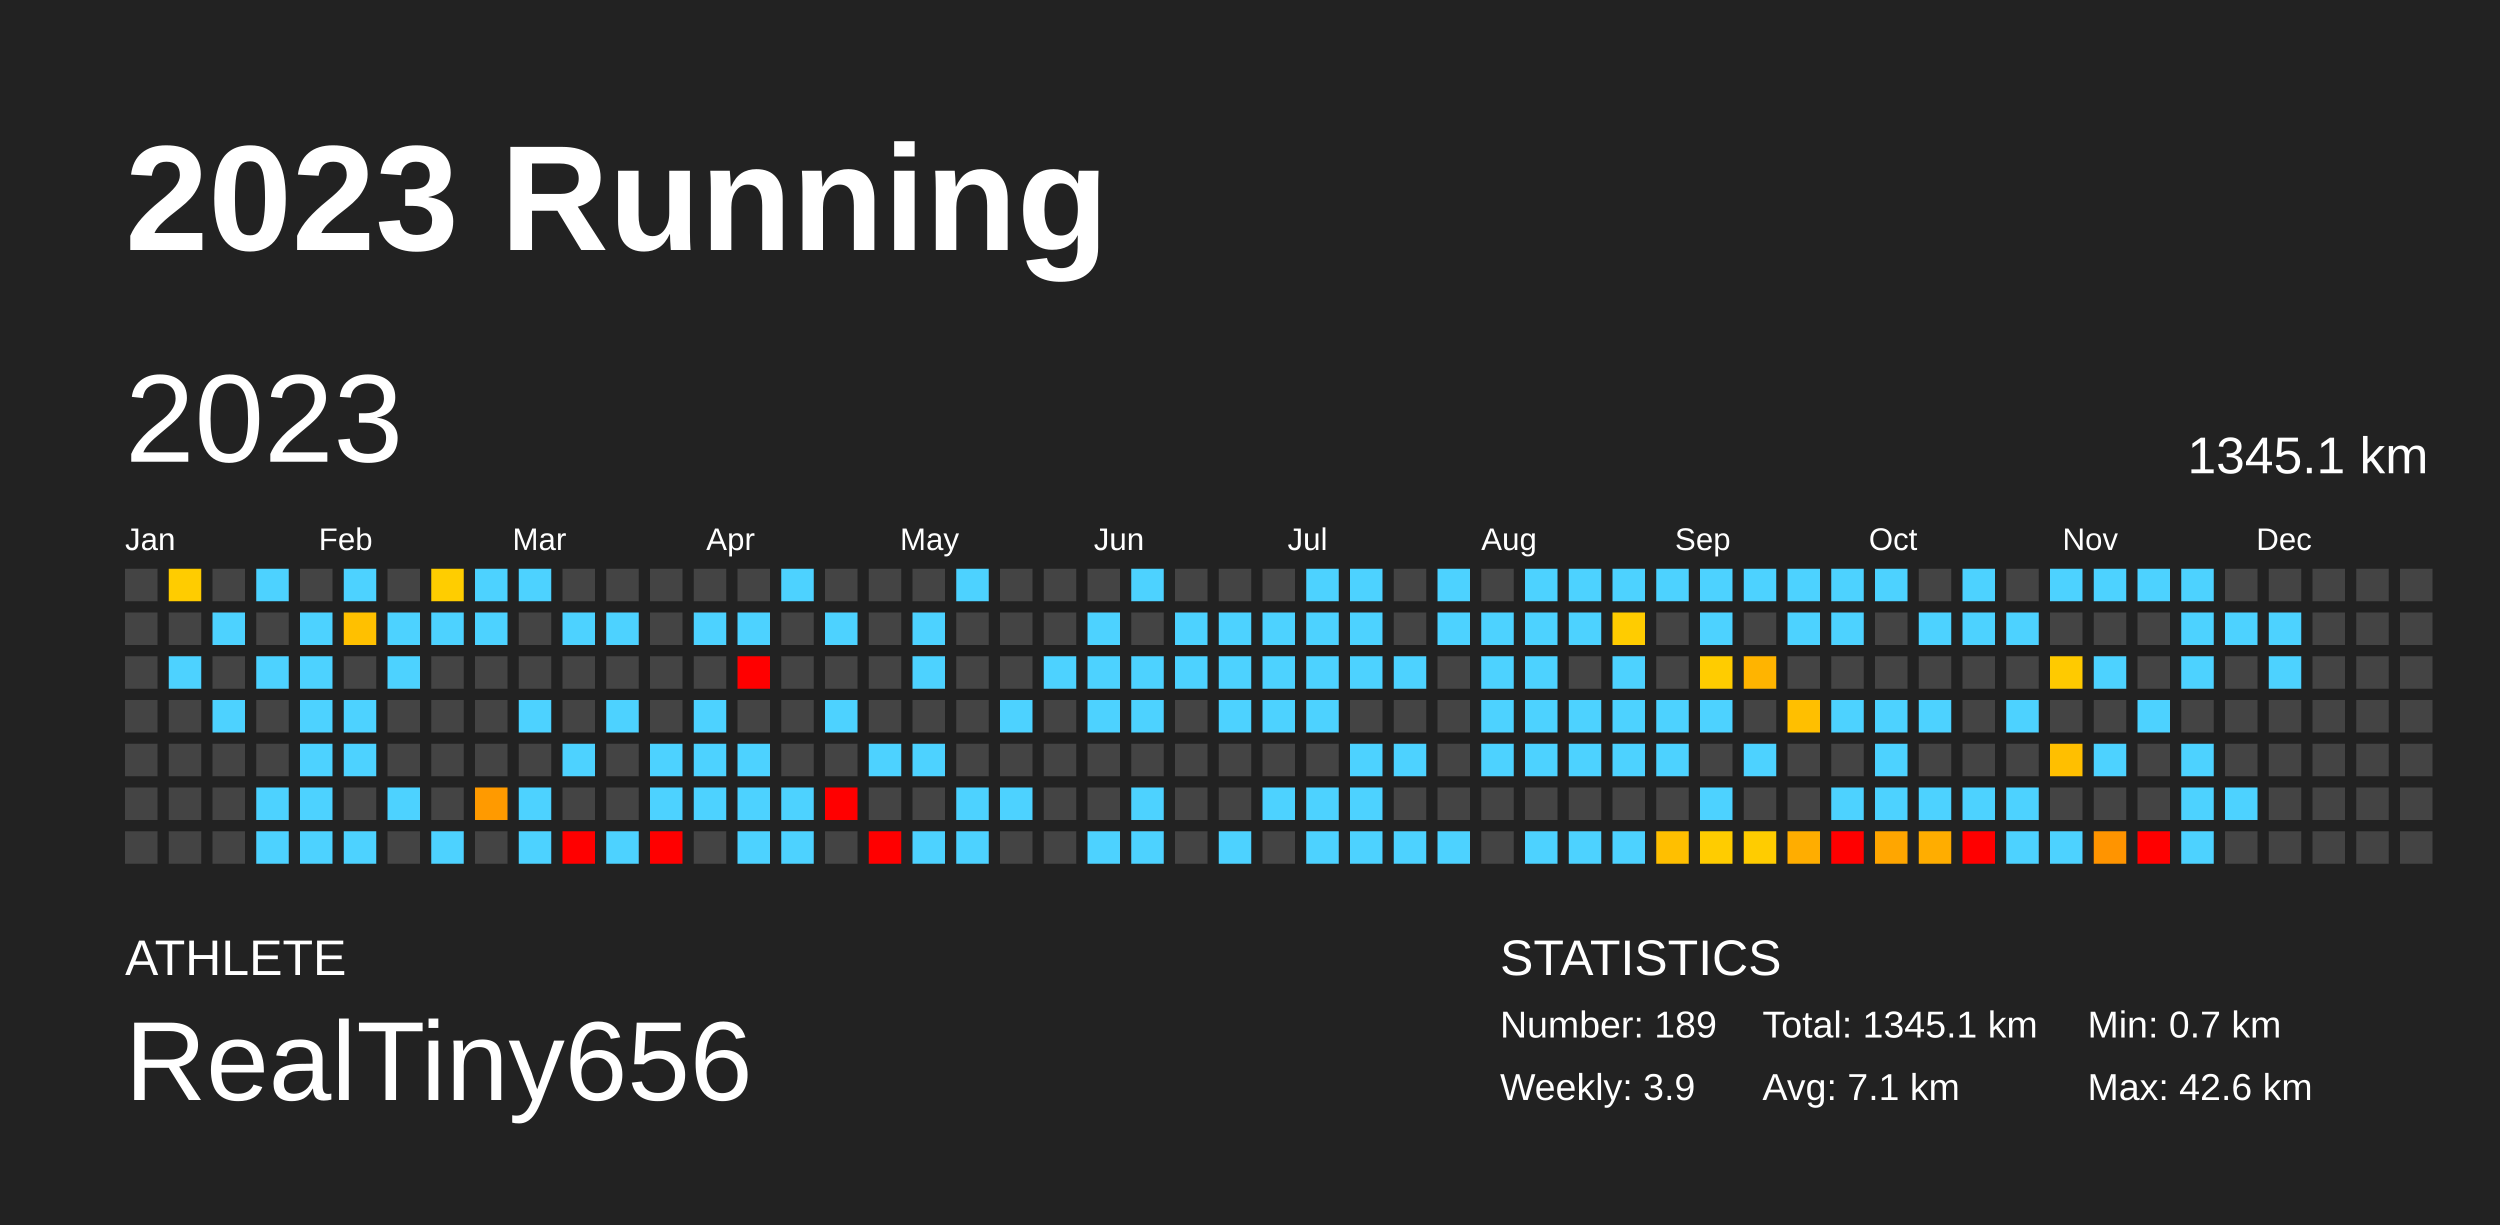
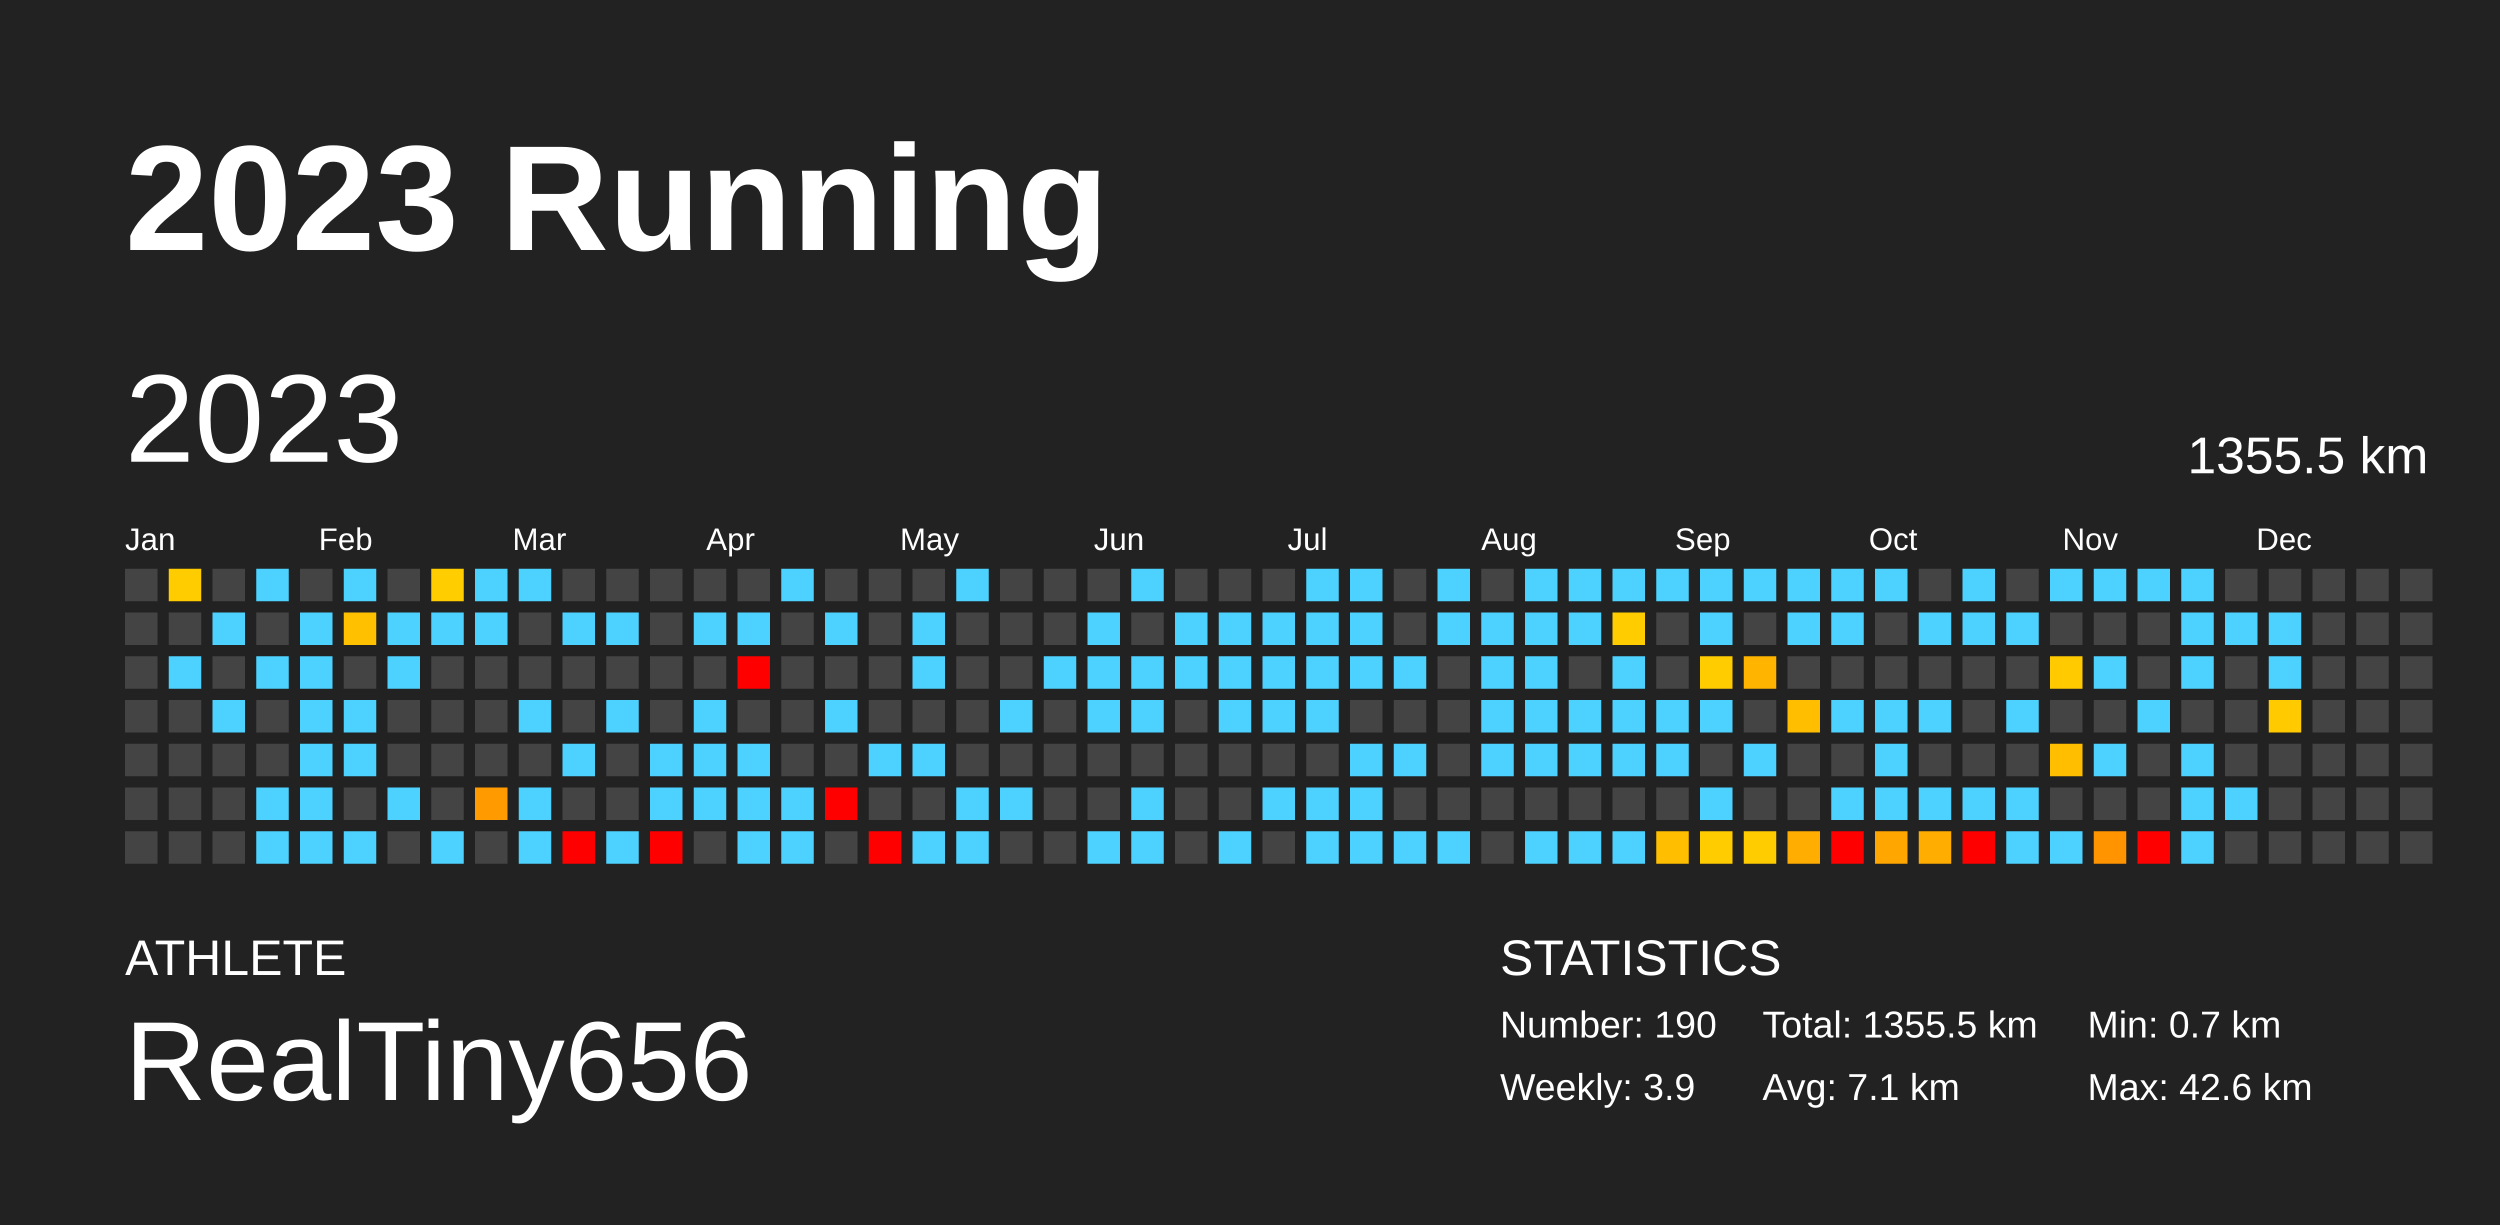
<svg xmlns="http://www.w3.org/2000/svg" baseProfile="full" height="98mm" version="1.1" viewBox="0,0,200,98" width="200mm">
  <defs />
  <rect fill="#222222" height="98" width="200" x="0" y="0" />
  <text fill="#FFFFFF" style="font-size:12px; font-family:Arial; font-weight:bold;" x="10" y="20">2023 Running</text>
  <text fill="#FFFFFF" style="font-size:4px; font-family:Arial" x="10" y="78">ATHLETE</text>
  <text fill="#FFFFFF" style="font-size:9px; font-family:Arial" x="10" y="88">RealTiny656</text>
  <text fill="#FFFFFF" style="font-size:4px; font-family:Arial" x="120" y="78">STATISTICS</text>
-   <text fill="#FFFFFF" style="font-size:3px; font-family:Arial" x="120" y="83">Number: 189</text>
+   <text fill="#FFFFFF" style="font-size:3px; font-family:Arial" x="120" y="83">Number: 190</text>
  <text fill="#FFFFFF" style="font-size:3px; font-family:Arial" x="120" y="88">Weekly: 3.9</text>
-   <text fill="#FFFFFF" style="font-size:3px; font-family:Arial" x="141" y="83">Total: 1345.1 km</text>
+   <text fill="#FFFFFF" style="font-size:3px; font-family:Arial" x="141" y="83">Total: 1355.5 km</text>
  <text fill="#FFFFFF" style="font-size:3px; font-family:Arial" x="141" y="88">Avg: 7.1 km</text>
  <text fill="#FFFFFF" style="font-size:3px; font-family:Arial" x="167" y="83">Min: 0.7 km</text>
  <text fill="#FFFFFF" style="font-size:3px; font-family:Arial" x="167" y="88">Max: 42.6 km</text>
  <text dominant-baseline="hanging" fill="#FFFFFF" style="font-size:10.0px; font-family:Arial;" x="10" y="30">2023</text>
-   <text dominant-baseline="hanging" fill="#FFFFFF" style="font-size:4.125px; font-family:Arial;" x="175" y="35">1345.1 km</text>
+   <text dominant-baseline="hanging" fill="#FFFFFF" style="font-size:4.125px; font-family:Arial;" x="175" y="35">1355.5 km</text>
  <text fill="#FFFFFF" style="font-size:2.5px; font-family:Arial" x="10.0" y="44">Jan</text>
  <text fill="#FFFFFF" style="font-size:2.5px; font-family:Arial" x="25.5" y="44">Feb</text>
  <text fill="#FFFFFF" style="font-size:2.5px; font-family:Arial" x="41.0" y="44">Mar</text>
  <text fill="#FFFFFF" style="font-size:2.5px; font-family:Arial" x="56.5" y="44">Apr</text>
  <text fill="#FFFFFF" style="font-size:2.5px; font-family:Arial" x="72.0" y="44">May</text>
  <text fill="#FFFFFF" style="font-size:2.5px; font-family:Arial" x="87.5" y="44">Jun</text>
  <text fill="#FFFFFF" style="font-size:2.5px; font-family:Arial" x="103.0" y="44">Jul</text>
  <text fill="#FFFFFF" style="font-size:2.5px; font-family:Arial" x="118.5" y="44">Aug</text>
  <text fill="#FFFFFF" style="font-size:2.5px; font-family:Arial" x="134.0" y="44">Sep</text>
  <text fill="#FFFFFF" style="font-size:2.5px; font-family:Arial" x="149.5" y="44">Oct</text>
  <text fill="#FFFFFF" style="font-size:2.5px; font-family:Arial" x="165.0" y="44">Nov</text>
  <text fill="#FFFFFF" style="font-size:2.5px; font-family:Arial" x="180.5" y="44">Dec</text>
  <rect fill="#444444" height="2.6" width="2.6" x="10.0" y="45.5" />
  <rect fill="#444444" height="2.6" width="2.6" x="10.0" y="49.0" />
  <rect fill="#444444" height="2.6" width="2.6" x="10.0" y="52.5" />
  <rect fill="#444444" height="2.6" width="2.6" x="10.0" y="56.0" />
  <rect fill="#444444" height="2.6" width="2.6" x="10.0" y="59.5" />
  <rect fill="#444444" height="2.6" width="2.6" x="10.0" y="63.0" />
  <rect fill="#444444" height="2.6" width="2.6" x="10.0" y="66.5" />
  <rect fill="#ffcc00" height="2.6" width="2.6" x="13.5" y="45.5" />
  <rect fill="#444444" height="2.6" width="2.6" x="13.5" y="49.0" />
  <rect fill="#4dd2ff" height="2.6" width="2.6" x="13.5" y="52.5" />
  <rect fill="#444444" height="2.6" width="2.6" x="13.5" y="56.0" />
  <rect fill="#444444" height="2.6" width="2.6" x="13.5" y="59.5" />
  <rect fill="#444444" height="2.6" width="2.6" x="13.5" y="63.0" />
  <rect fill="#444444" height="2.6" width="2.6" x="13.5" y="66.5" />
  <rect fill="#444444" height="2.6" width="2.6" x="17.0" y="45.5" />
  <rect fill="#4dd2ff" height="2.6" width="2.6" x="17.0" y="49.0" />
  <rect fill="#444444" height="2.6" width="2.6" x="17.0" y="52.5" />
  <rect fill="#4dd2ff" height="2.6" width="2.6" x="17.0" y="56.0" />
  <rect fill="#444444" height="2.6" width="2.6" x="17.0" y="59.5" />
  <rect fill="#444444" height="2.6" width="2.6" x="17.0" y="63.0" />
  <rect fill="#444444" height="2.6" width="2.6" x="17.0" y="66.5" />
  <rect fill="#4dd2ff" height="2.6" width="2.6" x="20.5" y="45.5" />
  <rect fill="#444444" height="2.6" width="2.6" x="20.5" y="49.0" />
  <rect fill="#4dd2ff" height="2.6" width="2.6" x="20.5" y="52.5" />
  <rect fill="#444444" height="2.6" width="2.6" x="20.5" y="56.0" />
  <rect fill="#444444" height="2.6" width="2.6" x="20.5" y="59.5" />
  <rect fill="#4dd2ff" height="2.6" width="2.6" x="20.5" y="63.0" />
  <rect fill="#4dd2ff" height="2.6" width="2.6" x="20.5" y="66.5" />
  <rect fill="#444444" height="2.6" width="2.6" x="24.0" y="45.5" />
  <rect fill="#4dd2ff" height="2.6" width="2.6" x="24.0" y="49.0" />
  <rect fill="#4dd2ff" height="2.6" width="2.6" x="24.0" y="52.5" />
  <rect fill="#4dd2ff" height="2.6" width="2.6" x="24.0" y="56.0" />
  <rect fill="#4dd2ff" height="2.6" width="2.6" x="24.0" y="59.5" />
  <rect fill="#4dd2ff" height="2.6" width="2.6" x="24.0" y="63.0" />
  <rect fill="#4dd2ff" height="2.6" width="2.6" x="24.0" y="66.5" />
  <rect fill="#4dd2ff" height="2.6" width="2.6" x="27.5" y="45.5" />
  <rect fill="#ffc000" height="2.6" width="2.6" x="27.5" y="49.0" />
  <rect fill="#444444" height="2.6" width="2.6" x="27.5" y="52.5" />
  <rect fill="#4dd2ff" height="2.6" width="2.6" x="27.5" y="56.0" />
  <rect fill="#4dd2ff" height="2.6" width="2.6" x="27.5" y="59.5" />
  <rect fill="#444444" height="2.6" width="2.6" x="27.5" y="63.0" />
  <rect fill="#4dd2ff" height="2.6" width="2.6" x="27.5" y="66.5" />
  <rect fill="#444444" height="2.6" width="2.6" x="31.0" y="45.5" />
  <rect fill="#4dd2ff" height="2.6" width="2.6" x="31.0" y="49.0" />
  <rect fill="#4dd2ff" height="2.6" width="2.6" x="31.0" y="52.5" />
  <rect fill="#444444" height="2.6" width="2.6" x="31.0" y="56.0" />
  <rect fill="#444444" height="2.6" width="2.6" x="31.0" y="59.5" />
  <rect fill="#4dd2ff" height="2.6" width="2.6" x="31.0" y="63.0" />
  <rect fill="#444444" height="2.6" width="2.6" x="31.0" y="66.5" />
  <rect fill="#ffcd00" height="2.6" width="2.6" x="34.5" y="45.5" />
  <rect fill="#4dd2ff" height="2.6" width="2.6" x="34.5" y="49.0" />
  <rect fill="#444444" height="2.6" width="2.6" x="34.5" y="52.5" />
  <rect fill="#444444" height="2.6" width="2.6" x="34.5" y="56.0" />
  <rect fill="#444444" height="2.6" width="2.6" x="34.5" y="59.5" />
  <rect fill="#444444" height="2.6" width="2.6" x="34.5" y="63.0" />
  <rect fill="#4dd2ff" height="2.6" width="2.6" x="34.5" y="66.5" />
  <rect fill="#4dd2ff" height="2.6" width="2.6" x="38.0" y="45.5" />
  <rect fill="#4dd2ff" height="2.6" width="2.6" x="38.0" y="49.0" />
  <rect fill="#444444" height="2.6" width="2.6" x="38.0" y="52.5" />
  <rect fill="#444444" height="2.6" width="2.6" x="38.0" y="56.0" />
  <rect fill="#444444" height="2.6" width="2.6" x="38.0" y="59.5" />
  <rect fill="#ff9a00" height="2.6" width="2.6" x="38.0" y="63.0" />
  <rect fill="#444444" height="2.6" width="2.6" x="38.0" y="66.5" />
  <rect fill="#4dd2ff" height="2.6" width="2.6" x="41.5" y="45.5" />
  <rect fill="#444444" height="2.6" width="2.6" x="41.5" y="49.0" />
  <rect fill="#444444" height="2.6" width="2.6" x="41.5" y="52.5" />
  <rect fill="#4dd2ff" height="2.6" width="2.6" x="41.5" y="56.0" />
  <rect fill="#444444" height="2.6" width="2.6" x="41.5" y="59.5" />
  <rect fill="#4dd2ff" height="2.6" width="2.6" x="41.5" y="63.0" />
  <rect fill="#4dd2ff" height="2.6" width="2.6" x="41.5" y="66.5" />
  <rect fill="#444444" height="2.6" width="2.6" x="45.0" y="45.5" />
  <rect fill="#4dd2ff" height="2.6" width="2.6" x="45.0" y="49.0" />
  <rect fill="#444444" height="2.6" width="2.6" x="45.0" y="52.5" />
  <rect fill="#444444" height="2.6" width="2.6" x="45.0" y="56.0" />
  <rect fill="#4dd2ff" height="2.6" width="2.6" x="45.0" y="59.5" />
  <rect fill="#444444" height="2.6" width="2.6" x="45.0" y="63.0" />
  <rect fill="red" height="2.6" width="2.6" x="45.0" y="66.5" />
  <rect fill="#444444" height="2.6" width="2.6" x="48.5" y="45.5" />
  <rect fill="#4dd2ff" height="2.6" width="2.6" x="48.5" y="49.0" />
  <rect fill="#444444" height="2.6" width="2.6" x="48.5" y="52.5" />
  <rect fill="#4dd2ff" height="2.6" width="2.6" x="48.5" y="56.0" />
  <rect fill="#444444" height="2.6" width="2.6" x="48.5" y="59.5" />
  <rect fill="#444444" height="2.6" width="2.6" x="48.5" y="63.0" />
  <rect fill="#4dd2ff" height="2.6" width="2.6" x="48.5" y="66.5" />
  <rect fill="#444444" height="2.6" width="2.6" x="52.0" y="45.5" />
  <rect fill="#444444" height="2.6" width="2.6" x="52.0" y="49.0" />
  <rect fill="#444444" height="2.6" width="2.6" x="52.0" y="52.5" />
  <rect fill="#444444" height="2.6" width="2.6" x="52.0" y="56.0" />
  <rect fill="#4dd2ff" height="2.6" width="2.6" x="52.0" y="59.5" />
  <rect fill="#4dd2ff" height="2.6" width="2.6" x="52.0" y="63.0" />
  <rect fill="red" height="2.6" width="2.6" x="52.0" y="66.5" />
  <rect fill="#444444" height="2.6" width="2.6" x="55.5" y="45.5" />
  <rect fill="#4dd2ff" height="2.6" width="2.6" x="55.5" y="49.0" />
  <rect fill="#444444" height="2.6" width="2.6" x="55.5" y="52.5" />
  <rect fill="#4dd2ff" height="2.6" width="2.6" x="55.5" y="56.0" />
  <rect fill="#4dd2ff" height="2.6" width="2.6" x="55.5" y="59.5" />
  <rect fill="#4dd2ff" height="2.6" width="2.6" x="55.5" y="63.0" />
  <rect fill="#444444" height="2.6" width="2.6" x="55.5" y="66.5" />
  <rect fill="#444444" height="2.6" width="2.6" x="59.0" y="45.5" />
  <rect fill="#4dd2ff" height="2.6" width="2.6" x="59.0" y="49.0" />
  <rect fill="red" height="2.6" width="2.6" x="59.0" y="52.5" />
  <rect fill="#444444" height="2.6" width="2.6" x="59.0" y="56.0" />
  <rect fill="#4dd2ff" height="2.6" width="2.6" x="59.0" y="59.5" />
  <rect fill="#4dd2ff" height="2.6" width="2.6" x="59.0" y="63.0" />
  <rect fill="#4dd2ff" height="2.6" width="2.6" x="59.0" y="66.5" />
  <rect fill="#4dd2ff" height="2.6" width="2.6" x="62.5" y="45.5" />
  <rect fill="#444444" height="2.6" width="2.6" x="62.5" y="49.0" />
  <rect fill="#444444" height="2.6" width="2.6" x="62.5" y="52.5" />
  <rect fill="#444444" height="2.6" width="2.6" x="62.5" y="56.0" />
  <rect fill="#444444" height="2.6" width="2.6" x="62.5" y="59.5" />
  <rect fill="#4dd2ff" height="2.6" width="2.6" x="62.5" y="63.0" />
  <rect fill="#4dd2ff" height="2.6" width="2.6" x="62.5" y="66.5" />
  <rect fill="#444444" height="2.6" width="2.6" x="66.0" y="45.5" />
  <rect fill="#4dd2ff" height="2.6" width="2.6" x="66.0" y="49.0" />
  <rect fill="#444444" height="2.6" width="2.6" x="66.0" y="52.5" />
  <rect fill="#4dd2ff" height="2.6" width="2.6" x="66.0" y="56.0" />
  <rect fill="#444444" height="2.6" width="2.6" x="66.0" y="59.5" />
  <rect fill="red" height="2.6" width="2.6" x="66.0" y="63.0" />
  <rect fill="#444444" height="2.6" width="2.6" x="66.0" y="66.5" />
  <rect fill="#444444" height="2.6" width="2.6" x="69.5" y="45.5" />
  <rect fill="#444444" height="2.6" width="2.6" x="69.5" y="49.0" />
  <rect fill="#444444" height="2.6" width="2.6" x="69.5" y="52.5" />
  <rect fill="#444444" height="2.6" width="2.6" x="69.5" y="56.0" />
  <rect fill="#4dd2ff" height="2.6" width="2.6" x="69.5" y="59.5" />
  <rect fill="#444444" height="2.6" width="2.6" x="69.5" y="63.0" />
  <rect fill="red" height="2.6" width="2.6" x="69.5" y="66.5" />
  <rect fill="#444444" height="2.6" width="2.6" x="73.0" y="45.5" />
  <rect fill="#4dd2ff" height="2.6" width="2.6" x="73.0" y="49.0" />
  <rect fill="#4dd2ff" height="2.6" width="2.6" x="73.0" y="52.5" />
  <rect fill="#444444" height="2.6" width="2.6" x="73.0" y="56.0" />
  <rect fill="#4dd2ff" height="2.6" width="2.6" x="73.0" y="59.5" />
  <rect fill="#444444" height="2.6" width="2.6" x="73.0" y="63.0" />
  <rect fill="#4dd2ff" height="2.6" width="2.6" x="73.0" y="66.5" />
  <rect fill="#4dd2ff" height="2.6" width="2.6" x="76.5" y="45.5" />
  <rect fill="#444444" height="2.6" width="2.6" x="76.5" y="49.0" />
  <rect fill="#444444" height="2.6" width="2.6" x="76.5" y="52.5" />
  <rect fill="#444444" height="2.6" width="2.6" x="76.5" y="56.0" />
  <rect fill="#444444" height="2.6" width="2.6" x="76.5" y="59.5" />
  <rect fill="#4dd2ff" height="2.6" width="2.6" x="76.5" y="63.0" />
  <rect fill="#4dd2ff" height="2.6" width="2.6" x="76.5" y="66.5" />
  <rect fill="#444444" height="2.6" width="2.6" x="80.0" y="45.5" />
  <rect fill="#444444" height="2.6" width="2.6" x="80.0" y="49.0" />
  <rect fill="#444444" height="2.6" width="2.6" x="80.0" y="52.5" />
  <rect fill="#4dd2ff" height="2.6" width="2.6" x="80.0" y="56.0" />
  <rect fill="#444444" height="2.6" width="2.6" x="80.0" y="59.5" />
  <rect fill="#4dd2ff" height="2.6" width="2.6" x="80.0" y="63.0" />
  <rect fill="#444444" height="2.6" width="2.6" x="80.0" y="66.5" />
  <rect fill="#444444" height="2.6" width="2.6" x="83.5" y="45.5" />
  <rect fill="#444444" height="2.6" width="2.6" x="83.5" y="49.0" />
  <rect fill="#4dd2ff" height="2.6" width="2.6" x="83.5" y="52.5" />
  <rect fill="#444444" height="2.6" width="2.6" x="83.5" y="56.0" />
  <rect fill="#444444" height="2.6" width="2.6" x="83.5" y="59.5" />
  <rect fill="#444444" height="2.6" width="2.6" x="83.5" y="63.0" />
  <rect fill="#444444" height="2.6" width="2.6" x="83.5" y="66.5" />
  <rect fill="#444444" height="2.6" width="2.6" x="87.0" y="45.5" />
  <rect fill="#4dd2ff" height="2.6" width="2.6" x="87.0" y="49.0" />
  <rect fill="#4dd2ff" height="2.6" width="2.6" x="87.0" y="52.5" />
  <rect fill="#4dd2ff" height="2.6" width="2.6" x="87.0" y="56.0" />
  <rect fill="#444444" height="2.6" width="2.6" x="87.0" y="59.5" />
  <rect fill="#444444" height="2.6" width="2.6" x="87.0" y="63.0" />
  <rect fill="#4dd2ff" height="2.6" width="2.6" x="87.0" y="66.5" />
  <rect fill="#4dd2ff" height="2.6" width="2.6" x="90.5" y="45.5" />
  <rect fill="#444444" height="2.6" width="2.6" x="90.5" y="49.0" />
  <rect fill="#4dd2ff" height="2.6" width="2.6" x="90.5" y="52.5" />
  <rect fill="#4dd2ff" height="2.6" width="2.6" x="90.5" y="56.0" />
  <rect fill="#444444" height="2.6" width="2.6" x="90.5" y="59.5" />
  <rect fill="#4dd2ff" height="2.6" width="2.6" x="90.5" y="63.0" />
  <rect fill="#4dd2ff" height="2.6" width="2.6" x="90.5" y="66.5" />
  <rect fill="#444444" height="2.6" width="2.6" x="94.0" y="45.5" />
  <rect fill="#4dd2ff" height="2.6" width="2.6" x="94.0" y="49.0" />
  <rect fill="#4dd2ff" height="2.6" width="2.6" x="94.0" y="52.5" />
  <rect fill="#444444" height="2.6" width="2.6" x="94.0" y="56.0" />
  <rect fill="#444444" height="2.6" width="2.6" x="94.0" y="59.5" />
  <rect fill="#444444" height="2.6" width="2.6" x="94.0" y="63.0" />
  <rect fill="#444444" height="2.6" width="2.6" x="94.0" y="66.5" />
  <rect fill="#444444" height="2.6" width="2.6" x="97.5" y="45.5" />
  <rect fill="#4dd2ff" height="2.6" width="2.6" x="97.5" y="49.0" />
  <rect fill="#4dd2ff" height="2.6" width="2.6" x="97.5" y="52.5" />
  <rect fill="#4dd2ff" height="2.6" width="2.6" x="97.5" y="56.0" />
  <rect fill="#444444" height="2.6" width="2.6" x="97.5" y="59.5" />
  <rect fill="#444444" height="2.6" width="2.6" x="97.5" y="63.0" />
  <rect fill="#4dd2ff" height="2.6" width="2.6" x="97.5" y="66.5" />
  <rect fill="#444444" height="2.6" width="2.6" x="101.0" y="45.5" />
  <rect fill="#4dd2ff" height="2.6" width="2.6" x="101.0" y="49.0" />
  <rect fill="#4dd2ff" height="2.6" width="2.6" x="101.0" y="52.5" />
  <rect fill="#4dd2ff" height="2.6" width="2.6" x="101.0" y="56.0" />
  <rect fill="#444444" height="2.6" width="2.6" x="101.0" y="59.5" />
  <rect fill="#4dd2ff" height="2.6" width="2.6" x="101.0" y="63.0" />
  <rect fill="#444444" height="2.6" width="2.6" x="101.0" y="66.5" />
  <rect fill="#4dd2ff" height="2.6" width="2.6" x="104.5" y="45.5" />
  <rect fill="#4dd2ff" height="2.6" width="2.6" x="104.5" y="49.0" />
  <rect fill="#4dd2ff" height="2.6" width="2.6" x="104.5" y="52.5" />
  <rect fill="#4dd2ff" height="2.6" width="2.6" x="104.5" y="56.0" />
  <rect fill="#444444" height="2.6" width="2.6" x="104.5" y="59.5" />
  <rect fill="#4dd2ff" height="2.6" width="2.6" x="104.5" y="63.0" />
  <rect fill="#4dd2ff" height="2.6" width="2.6" x="104.5" y="66.5" />
  <rect fill="#4dd2ff" height="2.6" width="2.6" x="108.0" y="45.5" />
  <rect fill="#4dd2ff" height="2.6" width="2.6" x="108.0" y="49.0" />
  <rect fill="#4dd2ff" height="2.6" width="2.6" x="108.0" y="52.5" />
  <rect fill="#444444" height="2.6" width="2.6" x="108.0" y="56.0" />
  <rect fill="#4dd2ff" height="2.6" width="2.6" x="108.0" y="59.5" />
  <rect fill="#4dd2ff" height="2.6" width="2.6" x="108.0" y="63.0" />
  <rect fill="#4dd2ff" height="2.6" width="2.6" x="108.0" y="66.5" />
  <rect fill="#444444" height="2.6" width="2.6" x="111.5" y="45.5" />
  <rect fill="#444444" height="2.6" width="2.6" x="111.5" y="49.0" />
  <rect fill="#4dd2ff" height="2.6" width="2.6" x="111.5" y="52.5" />
  <rect fill="#444444" height="2.6" width="2.6" x="111.5" y="56.0" />
  <rect fill="#4dd2ff" height="2.6" width="2.6" x="111.5" y="59.5" />
  <rect fill="#444444" height="2.6" width="2.6" x="111.5" y="63.0" />
  <rect fill="#4dd2ff" height="2.6" width="2.6" x="111.5" y="66.5" />
  <rect fill="#4dd2ff" height="2.6" width="2.6" x="115.0" y="45.5" />
  <rect fill="#4dd2ff" height="2.6" width="2.6" x="115.0" y="49.0" />
  <rect fill="#444444" height="2.6" width="2.6" x="115.0" y="52.5" />
  <rect fill="#444444" height="2.6" width="2.6" x="115.0" y="56.0" />
  <rect fill="#444444" height="2.6" width="2.6" x="115.0" y="59.5" />
  <rect fill="#444444" height="2.6" width="2.6" x="115.0" y="63.0" />
  <rect fill="#4dd2ff" height="2.6" width="2.6" x="115.0" y="66.5" />
  <rect fill="#444444" height="2.6" width="2.6" x="118.5" y="45.5" />
  <rect fill="#4dd2ff" height="2.6" width="2.6" x="118.5" y="49.0" />
  <rect fill="#4dd2ff" height="2.6" width="2.6" x="118.5" y="52.5" />
  <rect fill="#4dd2ff" height="2.6" width="2.6" x="118.5" y="56.0" />
  <rect fill="#4dd2ff" height="2.6" width="2.6" x="118.5" y="59.5" />
  <rect fill="#444444" height="2.6" width="2.6" x="118.5" y="63.0" />
  <rect fill="#444444" height="2.6" width="2.6" x="118.5" y="66.5" />
  <rect fill="#4dd2ff" height="2.6" width="2.6" x="122.0" y="45.5" />
  <rect fill="#4dd2ff" height="2.6" width="2.6" x="122.0" y="49.0" />
  <rect fill="#4dd2ff" height="2.6" width="2.6" x="122.0" y="52.5" />
  <rect fill="#4dd2ff" height="2.6" width="2.6" x="122.0" y="56.0" />
  <rect fill="#4dd2ff" height="2.6" width="2.6" x="122.0" y="59.5" />
  <rect fill="#444444" height="2.6" width="2.6" x="122.0" y="63.0" />
  <rect fill="#4dd2ff" height="2.6" width="2.6" x="122.0" y="66.5" />
  <rect fill="#4dd2ff" height="2.6" width="2.6" x="125.5" y="45.5" />
  <rect fill="#4dd2ff" height="2.6" width="2.6" x="125.5" y="49.0" />
  <rect fill="#444444" height="2.6" width="2.6" x="125.5" y="52.5" />
  <rect fill="#4dd2ff" height="2.6" width="2.6" x="125.5" y="56.0" />
  <rect fill="#4dd2ff" height="2.6" width="2.6" x="125.5" y="59.5" />
  <rect fill="#444444" height="2.6" width="2.6" x="125.5" y="63.0" />
  <rect fill="#4dd2ff" height="2.6" width="2.6" x="125.5" y="66.5" />
  <rect fill="#4dd2ff" height="2.6" width="2.6" x="129.0" y="45.5" />
  <rect fill="#ffcc00" height="2.6" width="2.6" x="129.0" y="49.0" />
  <rect fill="#4dd2ff" height="2.6" width="2.6" x="129.0" y="52.5" />
  <rect fill="#4dd2ff" height="2.6" width="2.6" x="129.0" y="56.0" />
  <rect fill="#4dd2ff" height="2.6" width="2.6" x="129.0" y="59.5" />
  <rect fill="#444444" height="2.6" width="2.6" x="129.0" y="63.0" />
  <rect fill="#4dd2ff" height="2.6" width="2.6" x="129.0" y="66.5" />
  <rect fill="#4dd2ff" height="2.6" width="2.6" x="132.5" y="45.5" />
  <rect fill="#444444" height="2.6" width="2.6" x="132.5" y="49.0" />
  <rect fill="#444444" height="2.6" width="2.6" x="132.5" y="52.5" />
  <rect fill="#4dd2ff" height="2.6" width="2.6" x="132.5" y="56.0" />
  <rect fill="#4dd2ff" height="2.6" width="2.6" x="132.5" y="59.5" />
  <rect fill="#444444" height="2.6" width="2.6" x="132.5" y="63.0" />
  <rect fill="#ffbf00" height="2.6" width="2.6" x="132.5" y="66.5" />
  <rect fill="#4dd2ff" height="2.6" width="2.6" x="136.0" y="45.5" />
  <rect fill="#4dd2ff" height="2.6" width="2.6" x="136.0" y="49.0" />
  <rect fill="#ffcc00" height="2.6" width="2.6" x="136.0" y="52.5" />
  <rect fill="#4dd2ff" height="2.6" width="2.6" x="136.0" y="56.0" />
  <rect fill="#444444" height="2.6" width="2.6" x="136.0" y="59.5" />
  <rect fill="#4dd2ff" height="2.6" width="2.6" x="136.0" y="63.0" />
  <rect fill="#ffcc00" height="2.6" width="2.6" x="136.0" y="66.5" />
  <rect fill="#4dd2ff" height="2.6" width="2.6" x="139.5" y="45.5" />
  <rect fill="#444444" height="2.6" width="2.6" x="139.5" y="49.0" />
  <rect fill="#ffb400" height="2.6" width="2.6" x="139.5" y="52.5" />
  <rect fill="#444444" height="2.6" width="2.6" x="139.5" y="56.0" />
  <rect fill="#4dd2ff" height="2.6" width="2.6" x="139.5" y="59.5" />
  <rect fill="#444444" height="2.6" width="2.6" x="139.5" y="63.0" />
  <rect fill="#ffcc00" height="2.6" width="2.6" x="139.5" y="66.5" />
  <rect fill="#4dd2ff" height="2.6" width="2.6" x="143.0" y="45.5" />
  <rect fill="#4dd2ff" height="2.6" width="2.6" x="143.0" y="49.0" />
  <rect fill="#444444" height="2.6" width="2.6" x="143.0" y="52.5" />
  <rect fill="#ffbf00" height="2.6" width="2.6" x="143.0" y="56.0" />
  <rect fill="#444444" height="2.6" width="2.6" x="143.0" y="59.5" />
  <rect fill="#444444" height="2.6" width="2.6" x="143.0" y="63.0" />
  <rect fill="#ffad00" height="2.6" width="2.6" x="143.0" y="66.5" />
  <rect fill="#4dd2ff" height="2.6" width="2.6" x="146.5" y="45.5" />
  <rect fill="#4dd2ff" height="2.6" width="2.6" x="146.5" y="49.0" />
  <rect fill="#444444" height="2.6" width="2.6" x="146.5" y="52.5" />
  <rect fill="#4dd2ff" height="2.6" width="2.6" x="146.5" y="56.0" />
  <rect fill="#444444" height="2.6" width="2.6" x="146.5" y="59.5" />
  <rect fill="#4dd2ff" height="2.6" width="2.6" x="146.5" y="63.0" />
  <rect fill="red" height="2.6" width="2.6" x="146.5" y="66.5" />
  <rect fill="#4dd2ff" height="2.6" width="2.6" x="150.0" y="45.5" />
  <rect fill="#444444" height="2.6" width="2.6" x="150.0" y="49.0" />
  <rect fill="#444444" height="2.6" width="2.6" x="150.0" y="52.5" />
  <rect fill="#4dd2ff" height="2.6" width="2.6" x="150.0" y="56.0" />
  <rect fill="#4dd2ff" height="2.6" width="2.6" x="150.0" y="59.5" />
  <rect fill="#4dd2ff" height="2.6" width="2.6" x="150.0" y="63.0" />
  <rect fill="#ffa600" height="2.6" width="2.6" x="150.0" y="66.5" />
  <rect fill="#444444" height="2.6" width="2.6" x="153.5" y="45.5" />
  <rect fill="#4dd2ff" height="2.6" width="2.6" x="153.5" y="49.0" />
  <rect fill="#444444" height="2.6" width="2.6" x="153.5" y="52.5" />
  <rect fill="#4dd2ff" height="2.6" width="2.6" x="153.5" y="56.0" />
  <rect fill="#444444" height="2.6" width="2.6" x="153.5" y="59.5" />
  <rect fill="#4dd2ff" height="2.6" width="2.6" x="153.5" y="63.0" />
  <rect fill="#ffad00" height="2.6" width="2.6" x="153.5" y="66.5" />
  <rect fill="#4dd2ff" height="2.6" width="2.6" x="157.0" y="45.5" />
  <rect fill="#4dd2ff" height="2.6" width="2.6" x="157.0" y="49.0" />
  <rect fill="#444444" height="2.6" width="2.6" x="157.0" y="52.5" />
  <rect fill="#444444" height="2.6" width="2.6" x="157.0" y="56.0" />
  <rect fill="#444444" height="2.6" width="2.6" x="157.0" y="59.5" />
  <rect fill="#4dd2ff" height="2.6" width="2.6" x="157.0" y="63.0" />
  <rect fill="red" height="2.6" width="2.6" x="157.0" y="66.5" />
  <rect fill="#444444" height="2.6" width="2.6" x="160.5" y="45.5" />
  <rect fill="#4dd2ff" height="2.6" width="2.6" x="160.5" y="49.0" />
  <rect fill="#444444" height="2.6" width="2.6" x="160.5" y="52.5" />
  <rect fill="#4dd2ff" height="2.6" width="2.6" x="160.5" y="56.0" />
  <rect fill="#444444" height="2.6" width="2.6" x="160.5" y="59.5" />
  <rect fill="#4dd2ff" height="2.6" width="2.6" x="160.5" y="63.0" />
  <rect fill="#4dd2ff" height="2.6" width="2.6" x="160.5" y="66.5" />
  <rect fill="#4dd2ff" height="2.6" width="2.6" x="164.0" y="45.5" />
  <rect fill="#444444" height="2.6" width="2.6" x="164.0" y="49.0" />
  <rect fill="#ffca00" height="2.6" width="2.6" x="164.0" y="52.5" />
  <rect fill="#444444" height="2.6" width="2.6" x="164.0" y="56.0" />
  <rect fill="#ffbf00" height="2.6" width="2.6" x="164.0" y="59.5" />
  <rect fill="#444444" height="2.6" width="2.6" x="164.0" y="63.0" />
  <rect fill="#4dd2ff" height="2.6" width="2.6" x="164.0" y="66.5" />
  <rect fill="#4dd2ff" height="2.6" width="2.6" x="167.5" y="45.5" />
  <rect fill="#444444" height="2.6" width="2.6" x="167.5" y="49.0" />
  <rect fill="#4dd2ff" height="2.6" width="2.6" x="167.5" y="52.5" />
  <rect fill="#444444" height="2.6" width="2.6" x="167.5" y="56.0" />
  <rect fill="#4dd2ff" height="2.6" width="2.6" x="167.5" y="59.5" />
  <rect fill="#444444" height="2.6" width="2.6" x="167.5" y="63.0" />
  <rect fill="#ff9400" height="2.6" width="2.6" x="167.5" y="66.5" />
  <rect fill="#4dd2ff" height="2.6" width="2.6" x="171.0" y="45.5" />
  <rect fill="#444444" height="2.6" width="2.6" x="171.0" y="49.0" />
  <rect fill="#444444" height="2.6" width="2.6" x="171.0" y="52.5" />
  <rect fill="#4dd2ff" height="2.6" width="2.6" x="171.0" y="56.0" />
  <rect fill="#444444" height="2.6" width="2.6" x="171.0" y="59.5" />
  <rect fill="#444444" height="2.6" width="2.6" x="171.0" y="63.0" />
  <rect fill="red" height="2.6" width="2.6" x="171.0" y="66.5" />
  <rect fill="#4dd2ff" height="2.6" width="2.6" x="174.5" y="45.5" />
  <rect fill="#4dd2ff" height="2.6" width="2.6" x="174.5" y="49.0" />
  <rect fill="#4dd2ff" height="2.6" width="2.6" x="174.5" y="52.5" />
  <rect fill="#444444" height="2.6" width="2.6" x="174.5" y="56.0" />
  <rect fill="#4dd2ff" height="2.6" width="2.6" x="174.5" y="59.5" />
  <rect fill="#4dd2ff" height="2.6" width="2.6" x="174.5" y="63.0" />
  <rect fill="#4dd2ff" height="2.6" width="2.6" x="174.5" y="66.5" />
  <rect fill="#444444" height="2.6" width="2.6" x="178.0" y="45.5" />
  <rect fill="#4dd2ff" height="2.6" width="2.6" x="178.0" y="49.0" />
  <rect fill="#444444" height="2.6" width="2.6" x="178.0" y="52.5" />
  <rect fill="#444444" height="2.6" width="2.6" x="178.0" y="56.0" />
  <rect fill="#444444" height="2.6" width="2.6" x="178.0" y="59.5" />
  <rect fill="#4dd2ff" height="2.6" width="2.6" x="178.0" y="63.0" />
  <rect fill="#444444" height="2.6" width="2.6" x="178.0" y="66.5" />
  <rect fill="#444444" height="2.6" width="2.6" x="181.5" y="45.5" />
  <rect fill="#4dd2ff" height="2.6" width="2.6" x="181.5" y="49.0" />
  <rect fill="#4dd2ff" height="2.6" width="2.6" x="181.5" y="52.5" />
-   <rect fill="#444444" height="2.6" width="2.6" x="181.5" y="56.0" />
+   <rect fill="#ffca00" height="2.6" width="2.6" x="181.5" y="56.0" />
  <rect fill="#444444" height="2.6" width="2.6" x="181.5" y="59.5" />
  <rect fill="#444444" height="2.6" width="2.6" x="181.5" y="63.0" />
  <rect fill="#444444" height="2.6" width="2.6" x="181.5" y="66.5" />
  <rect fill="#444444" height="2.6" width="2.6" x="185.0" y="45.5" />
  <rect fill="#444444" height="2.6" width="2.6" x="185.0" y="49.0" />
  <rect fill="#444444" height="2.6" width="2.6" x="185.0" y="52.5" />
  <rect fill="#444444" height="2.6" width="2.6" x="185.0" y="56.0" />
  <rect fill="#444444" height="2.6" width="2.6" x="185.0" y="59.5" />
  <rect fill="#444444" height="2.6" width="2.6" x="185.0" y="63.0" />
  <rect fill="#444444" height="2.6" width="2.6" x="185.0" y="66.5" />
  <rect fill="#444444" height="2.6" width="2.6" x="188.5" y="45.5" />
  <rect fill="#444444" height="2.6" width="2.6" x="188.5" y="49.0" />
  <rect fill="#444444" height="2.6" width="2.6" x="188.5" y="52.5" />
  <rect fill="#444444" height="2.6" width="2.6" x="188.5" y="56.0" />
  <rect fill="#444444" height="2.6" width="2.6" x="188.5" y="59.5" />
  <rect fill="#444444" height="2.6" width="2.6" x="188.5" y="63.0" />
  <rect fill="#444444" height="2.6" width="2.6" x="188.5" y="66.5" />
  <rect fill="#444444" height="2.6" width="2.6" x="192.0" y="45.5" />
  <rect fill="#444444" height="2.6" width="2.6" x="192.0" y="49.0" />
  <rect fill="#444444" height="2.6" width="2.6" x="192.0" y="52.5" />
  <rect fill="#444444" height="2.6" width="2.6" x="192.0" y="56.0" />
  <rect fill="#444444" height="2.6" width="2.6" x="192.0" y="59.5" />
  <rect fill="#444444" height="2.6" width="2.6" x="192.0" y="63.0" />
  <rect fill="#444444" height="2.6" width="2.6" x="192.0" y="66.5" />
</svg>
